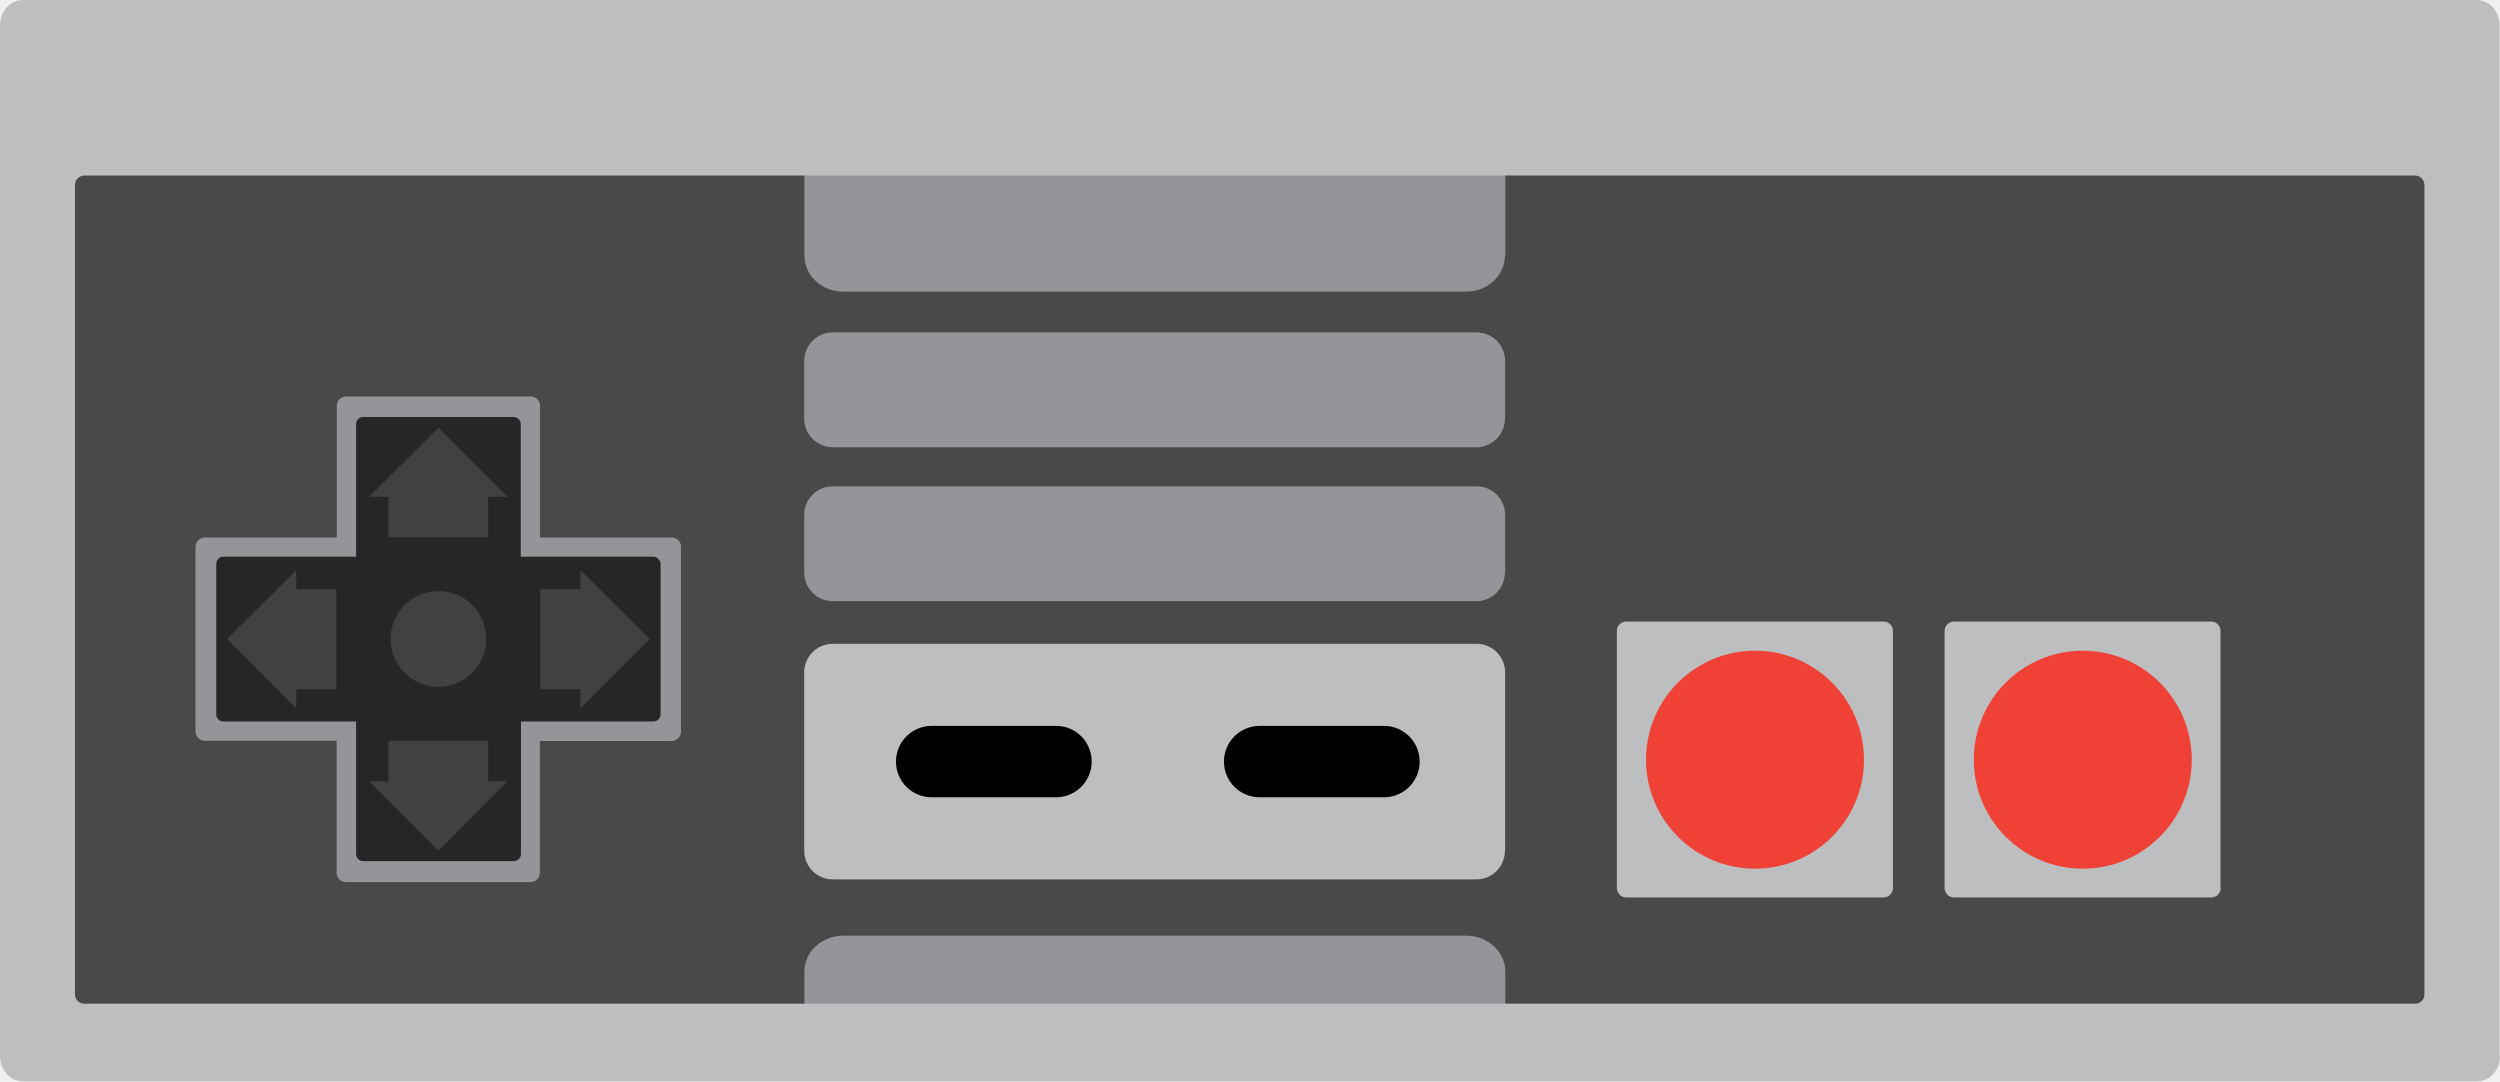
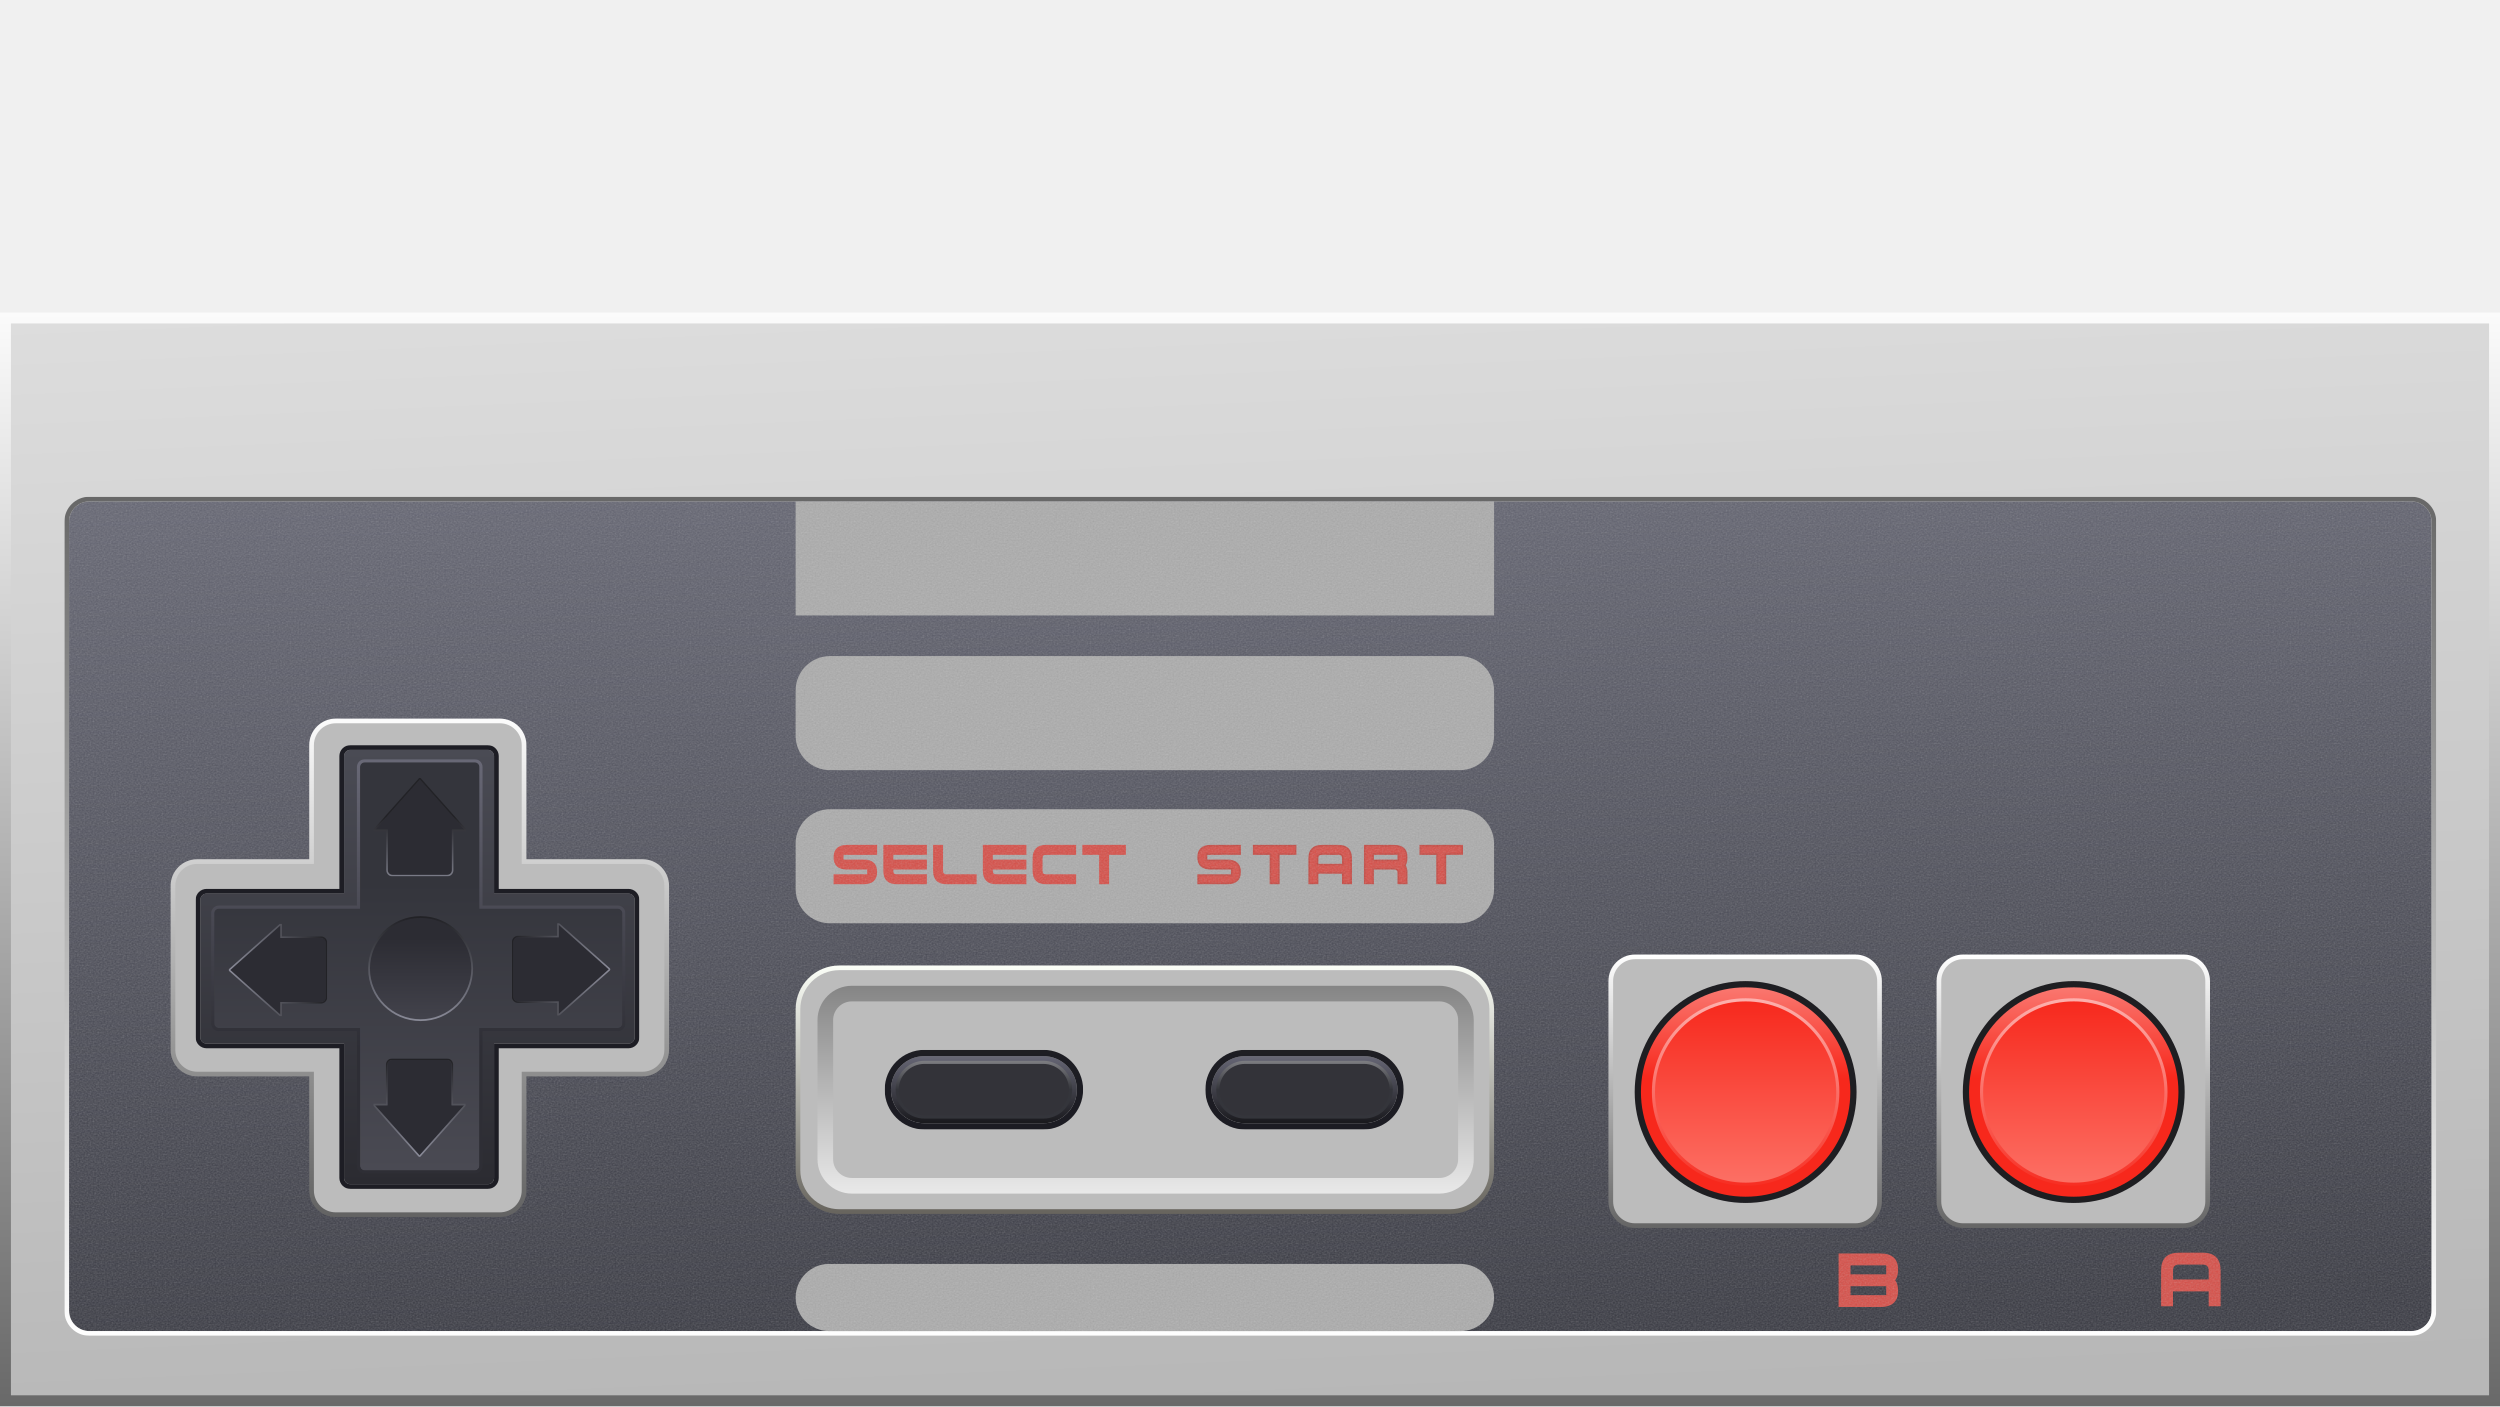
- <svg xmlns="http://www.w3.org/2000/svg" version="1.1" baseProfile="tiny" x="0px" y="0px" viewBox="0 163.4 1190.6 515.1" xml:space="preserve">
-   <rect x="30.4" y="241.6" fill="#494949" width="1128.8" height="404.6" />
-   <path fill="#939598" d="M319.9,419.4h-62.7v-62.7c0-2.5-2-4.5-4.5-4.5h-87.8c-2.5,0-4.5,2-4.5,4.5v62.7H97.6c-2.5,0-4.5,2-4.5,4.5  v87.8c0,2.5,2,4.5,4.5,4.5h62.7V579c0,2.5,2,4.5,4.5,4.5h87.8c2.5,0,4.5-2,4.5-4.5v-62.7h62.7c2.5,0,4.5-2,4.5-4.5v-87.8  C324.5,421.4,322.4,419.4,319.9,419.4z" />
-   <g>
-     <path fill="#BCBEC0" d="M901.5,586.3c0,2.5-2,4.5-4.5,4.5H774.5c-2.5,0-4.5-2-4.5-4.5V463.9c0-2.5,2-4.5,4.5-4.5H897   c2.5,0,4.5,2,4.5,4.5L901.5,586.3L901.5,586.3z" />
-     <circle id="B" fill="#EF4136" cx="835.8" cy="525.2" r="51.9" />
+ <svg xmlns="http://www.w3.org/2000/svg" xmlns:xlink="http://www.w3.org/1999/xlink" width="1600px" height="900px" viewBox="0 0 1600 900" version="1.1" style="background: #000000;">
+   <defs>
+     <filter id="noise">
+       <feTurbulence type="fractalNoise" baseFrequency="1" numOctaves="1" stitchTiles="stitch" />
+       <feColorMatrix type="saturate" values="0" />
+     </filter>
+     <linearGradient x1="39.137%" y1="-11.338%" x2="50%" y2="100%" id="linearGradient-1">
+       <stop stop-color="#E0E0E0" offset="0%" />
+       <stop stop-color="#B7B7B7" offset="100%" />
+     </linearGradient>
+     <linearGradient x1="50%" y1="0%" x2="50%" y2="100%" id="linearGradient-2">
+       <stop stop-color="#FBFBFB" offset="0%" />
+       <stop stop-color="#696969" offset="100%" />
+     </linearGradient>
+     <rect id="path-3" x="0" y="-8.94069672e-08" width="1600" height="700" />
+     <mask id="mask-4" maskContentUnits="userSpaceOnUse" maskUnits="objectBoundingBox" x="0" y="0" width="1600" height="700" fill="white">
+       <use xlink:href="#path-3" />
+     </mask>
+     <linearGradient x1="39.71%" y1="-20.189%" x2="50%" y2="100%" id="linearGradient-5">
+       <stop stop-color="#6A6B79" offset="0%" />
+       <stop stop-color="#35363F" offset="100%" />
+     </linearGradient>
+     <linearGradient x1="50%" y1="0%" x2="50%" y2="100%" id="linearGradient-6">
+       <stop stop-color="#686868" offset="0%" />
+       <stop stop-color="#FEFEFE" offset="100%" />
+     </linearGradient>
+     <rect id="path-7" x="44.2" y="120.9" width="1512" height="531" rx="13" />
+     <mask id="mask-8" maskContentUnits="userSpaceOnUse" maskUnits="objectBoundingBox" x="-3" y="-3" width="1518" height="537">
+       <rect x="41.2" y="117.9" width="1518" height="537" fill="white" />
+       <use xlink:href="#path-7" fill="black" />
+     </mask>
+     <linearGradient x1="50%" y1="0%" x2="50%" y2="100%" id="linearGradient-9">
+       <stop stop-color="#FCFCFC" offset="0%" />
+       <stop stop-color="#626262" offset="100%" />
+     </linearGradient>
+     <path d="M227.9,229.9 L302.19,229.9 C311.59,229.9 319.2,222.285 319.2,212.891 L319.2,107.909 C319.2,98.509 311.584,90.9 302.19,90.9 L227.9,90.9 L227.9,17.91 C227.9,8.51 220.285,0.9 210.891,0.9 L105.909,0.9 C96.509,0.9 88.9,8.516 88.9,17.91 L88.9,90.9 L17.21,90.9 C7.81,90.9 0.2,98.515 0.2,107.909 L0.2,212.891 C0.2,222.291 7.816,229.9 17.21,229.9 L88.9,229.9 L88.9,302.89 C88.9,312.29 96.515,319.9 105.909,319.9 L210.891,319.9 C220.291,319.9 227.9,312.284 227.9,302.89 L227.9,229.9 Z" id="path-10" />
+     <mask id="mask-11" maskContentUnits="userSpaceOnUse" maskUnits="objectBoundingBox" x="0" y="0" width="319" height="319" fill="white">
+       <use xlink:href="#path-10" />
+     </mask>
+     <linearGradient x1="50%" y1="0%" x2="50%" y2="100%" id="linearGradient-12">
+       <stop stop-color="#4A4B54" offset="0%" />
+       <stop stop-color="#2B2B31" offset="100%" />
+     </linearGradient>
+     <path d="M111.2,112.9 L23.197,112.9 C20.993,112.9 19.2,114.692 19.2,116.903 L19.2,204.897 C19.2,207.11 20.989,208.9 23.197,208.9 L111.2,208.9 L111.2,294.903 C111.2,297.107 112.992,298.9 115.203,298.9 L203.197,298.9 C205.41,298.9 207.2,297.111 207.2,294.903 L207.2,208.9 L293.203,208.9 C295.407,208.9 297.2,207.108 297.2,204.897 L297.2,116.903 C297.2,114.69 295.411,112.9 293.203,112.9 L207.2,112.9 L207.2,24.897 C207.2,22.693 205.408,20.9 203.197,20.9 L115.203,20.9 C112.99,20.9 111.2,22.689 111.2,24.897 L111.2,112.9 Z" id="path-13" />
+     <mask id="mask-14" maskContentUnits="userSpaceOnUse" maskUnits="objectBoundingBox" x="-3" y="-3" width="284" height="284">
+       <rect x="16.2" y="17.9" width="284" height="284" fill="white" />
+       <use xlink:href="#path-13" fill="black" />
+     </mask>
+     <linearGradient x1="50%" y1="29.264%" x2="50%" y2="100%" id="linearGradient-15">
+       <stop stop-color="#34353C" offset="0%" />
+       <stop stop-color="#4A4A53" offset="100%" />
+     </linearGradient>
+     <linearGradient x1="50%" y1="-22.522%" x2="50%" y2="70.005%" id="linearGradient-16">
+       <stop stop-color="#7A7A8A" offset="0%" />
+       <stop stop-color="#2E2E35" offset="100%" />
+     </linearGradient>
+     <path d="M121.43,122.54 L31.101,122.54 C29.443,122.54 28.1,123.881 28.1,125.535 L28.1,195.943 C28.1,197.596 29.444,198.938 31.101,198.938 L121.43,198.938 L121.43,287.099 C121.43,288.757 122.771,290.1 124.425,290.1 L194.833,290.1 C196.486,290.1 197.828,288.756 197.828,287.099 L197.828,198.938 L286.299,198.938 C287.957,198.938 289.3,197.597 289.3,195.943 L289.3,125.535 C289.3,123.882 287.956,122.54 286.299,122.54 L197.828,122.54 L197.828,31.901 C197.828,30.243 196.488,28.9 194.833,28.9 L124.425,28.9 C122.772,28.9 121.43,30.244 121.43,31.901 L121.43,122.54 Z" id="path-17" />
+     <mask id="mask-18" maskContentUnits="userSpaceOnUse" maskUnits="objectBoundingBox" x="-2" y="-2" width="265.2" height="265.2">
+       <rect x="26.1" y="26.9" width="265.2" height="265.2" fill="white" />
+       <use xlink:href="#path-17" fill="black" />
+     </mask>
+     <linearGradient x1="50%" y1="171.941%" x2="50%" y2="20.467%" id="linearGradient-19">
+       <stop stop-color="#575762" offset="0%" />
+       <stop stop-color="#2C2C33" offset="100%" />
+     </linearGradient>
+     <linearGradient x1="50%" y1="0%" x2="50%" y2="100%" id="linearGradient-20">
+       <stop stop-color="#222226" offset="0%" />
+       <stop stop-color="#898A97" offset="100%" />
+     </linearGradient>
+     <path d="M8,29 L7.10542736e-15,29 L28.5,61 L57,29 L49,29 L49,3.001 C49,1.352 47.658,0 46.002,0 L10.998,0 C9.341,0 8,1.343 8,3.001 L8,29 Z" id="path-21" />
+     <mask id="mask-22" maskContentUnits="userSpaceOnUse" maskUnits="objectBoundingBox" x="-1" y="-1" width="59" height="63">
+       <rect x="-1" y="-1" width="59" height="63" fill="white" />
+       <use xlink:href="#path-21" fill="black" />
+     </mask>
+     <path d="M8,29 L7.10542736e-15,29 L28.5,61 L57,29 L49,29 L49,3.001 C49,1.352 47.658,0 46.002,0 L10.998,0 C9.341,0 8,1.343 8,3.001 L8,29 Z" id="path-23" />
+     <mask id="mask-24" maskContentUnits="userSpaceOnUse" maskUnits="objectBoundingBox" x="-1" y="-1" width="59" height="63">
+       <rect x="-1" y="-1" width="59" height="63" fill="white" />
+       <use xlink:href="#path-23" fill="black" />
+     </mask>
+     <path d="M8,29 L7.10542736e-15,29 L28.5,61 L57,29 L49,29 L49,3.001 C49,1.352 47.658,0 46.002,0 L10.998,0 C9.341,0 8,1.343 8,3.001 L8,29 Z" id="path-25" />
+     <mask id="mask-26" maskContentUnits="userSpaceOnUse" maskUnits="objectBoundingBox" x="-1" y="-1" width="59" height="63">
+       <rect x="-1" y="-1" width="59" height="63" fill="white" />
+       <use xlink:href="#path-25" fill="black" />
+     </mask>
+     <linearGradient x1="43.947%" y1="60.682%" x2="43.947%" y2="-11.812%" id="linearGradient-27">
+       <stop stop-color="#222226" offset="0%" />
+       <stop stop-color="#898A97" offset="100%" />
+     </linearGradient>
+     <path d="M8,29 L7.10542736e-15,29 L28.5,61 L57,29 L49,29 L49,3.001 C49,1.352 47.658,0 46.002,0 L10.998,0 C9.341,0 8,1.343 8,3.001 L8,29 Z" id="path-28" />
+     <mask id="mask-29" maskContentUnits="userSpaceOnUse" maskUnits="objectBoundingBox" x="-1" y="-1" width="59" height="63">
+       <rect x="-1" y="-1" width="59" height="63" fill="white" />
+       <use xlink:href="#path-28" fill="black" />
+     </mask>
+     <linearGradient x1="50%" y1="0%" x2="50%" y2="100%" id="linearGradient-30">
+       <stop stop-color="#FBFEF7" offset="0%" />
+       <stop stop-color="#67645D" offset="100%" />
+     </linearGradient>
+     <rect id="path-31" x="0.2" y="0.9" width="447" height="159" rx="28" />
+     <mask id="mask-32" maskContentUnits="userSpaceOnUse" maskUnits="objectBoundingBox" x="0" y="0" width="447" height="159" fill="white">
+       <use xlink:href="#path-31" />
+     </mask>
+     <linearGradient x1="56.18%" y1="100%" x2="56.18%" y2="0%" id="linearGradient-33">
+       <stop stop-color="#E9E9E9" offset="0%" />
+       <stop stop-color="#858585" offset="100%" />
+     </linearGradient>
+     <rect id="path-34" x="14.2" y="13.9" width="420" height="133" rx="22" />
+     <mask id="mask-35" maskContentUnits="userSpaceOnUse" maskUnits="objectBoundingBox" x="0" y="0" width="420" height="133" fill="white">
+       <use xlink:href="#path-34" />
+     </mask>
+     <linearGradient x1="50%" y1="-30.656%" x2="50%" y2="100%" id="linearGradient-36">
+       <stop stop-color="#7E7E90" offset="0%" />
+       <stop stop-color="#19191D" offset="100%" />
+     </linearGradient>
+     <linearGradient x1="50%" y1="-21.451%" x2="50%" y2="50%" id="linearGradient-37">
+       <stop stop-color="#1E1E23" offset="0%" />
+       <stop stop-color="#1C1C23" offset="100%" />
+     </linearGradient>
+     <rect id="path-38" x="0" y="0" width="119" height="43" rx="21.5" />
+     <mask id="mask-39" maskContentUnits="userSpaceOnUse" maskUnits="objectBoundingBox" x="-4" y="-4" width="127" height="51">
+       <rect x="-4" y="-4" width="127" height="51" fill="white" />
+       <use xlink:href="#path-38" fill="black" />
+     </mask>
+     <linearGradient x1="50%" y1="-88.775%" x2="50%" y2="50%" id="linearGradient-40">
+       <stop stop-color="#FFFFFF" offset="0%" />
+       <stop stop-color="#34353B" offset="100%" />
+     </linearGradient>
+     <rect id="path-41" x="3" y="3" width="113" height="37" rx="18.5" />
+     <mask id="mask-42" maskContentUnits="userSpaceOnUse" maskUnits="objectBoundingBox" x="0" y="0" width="113" height="37" fill="white">
+       <use xlink:href="#path-41" />
+     </mask>
+     <rect id="path-43" x="0" y="0" width="119" height="43" rx="21.5" />
+     <mask id="mask-44" maskContentUnits="userSpaceOnUse" maskUnits="objectBoundingBox" x="-4" y="-4" width="127" height="51">
+       <rect x="-4" y="-4" width="127" height="51" fill="white" />
+       <use xlink:href="#path-43" fill="black" />
+     </mask>
+     <rect id="path-45" x="3" y="3" width="113" height="37" rx="18.5" />
+     <mask id="mask-46" maskContentUnits="userSpaceOnUse" maskUnits="objectBoundingBox" x="0" y="0" width="113" height="37" fill="white">
+       <use xlink:href="#path-45" />
+     </mask>
+     <linearGradient x1="50%" y1="0%" x2="50%" y2="100%" id="linearGradient-47">
+       <stop stop-color="#FFFFFF" offset="0%" />
+       <stop stop-color="#656565" offset="100%" />
+     </linearGradient>
+     <rect id="path-48" x="0.4" y="0.9" width="175" height="175" rx="17" />
+     <mask id="mask-49" maskContentUnits="userSpaceOnUse" maskUnits="objectBoundingBox" x="0" y="0" width="175" height="175" fill="white">
+       <use xlink:href="#path-48" />
+     </mask>
+     <linearGradient x1="50%" y1="-70.204%" x2="50%" y2="43.554%" id="linearGradient-50">
+       <stop stop-color="#FFFFFF" offset="0%" />
+       <stop stop-color="#F7281C" offset="100%" />
+     </linearGradient>
+     <linearGradient x1="50%" y1="147.745%" x2="50%" y2="0%" id="linearGradient-51">
+       <stop stop-color="#FF9388" offset="0%" />
+       <stop stop-color="#F7281C" offset="100%" />
+     </linearGradient>
+     <linearGradient x1="50%" y1="100%" x2="50%" y2="-34.549%" id="linearGradient-52">
+       <stop stop-color="#F72E22" offset="0%" />
+       <stop stop-color="#FFDDDD" offset="100%" />
+     </linearGradient>
+     <circle id="path-53" cx="88.2" cy="88.9" r="60" />
+     <mask id="mask-54" maskContentUnits="userSpaceOnUse" maskUnits="objectBoundingBox" x="0" y="0" width="120" height="120" fill="white">
+       <use xlink:href="#path-53" />
+     </mask>
+     <rect id="path-55" x="0.4" y="0.9" width="175" height="175" rx="17" />
+     <mask id="mask-56" maskContentUnits="userSpaceOnUse" maskUnits="objectBoundingBox" x="0" y="0" width="175" height="175" fill="white">
+       <use xlink:href="#path-55" />
+     </mask>
+     <circle id="path-57" cx="88.2" cy="88.9" r="60" />
+     <mask id="mask-58" maskContentUnits="userSpaceOnUse" maskUnits="objectBoundingBox" x="0" y="0" width="120" height="120" fill="white">
+       <use xlink:href="#path-57" />
+     </mask>
+     <pattern id="pattern-9" width="256" height="256" x="0" y="0" patternUnits="userSpaceOnUse">
+       <rect width="256" height="256" filter="url(#noise)" />
+     </pattern>
+   </defs>
+   <g id="Page-1" stroke="none" stroke-width="1" fill="none" fill-rule="evenodd">
+     <g id="Artboard">
+       <g id="Background" transform="translate(0, 200)">
+         <use id="Light-Grey" stroke="url(#linearGradient-2)" mask="url(#mask-4)" stroke-width="14" fill="url(#linearGradient-1)" xlink:href="#path-3" />
+         <g id="Dark-Grey">
+           <use fill="url(#linearGradient-5)" fill-rule="evenodd" xlink:href="#path-7" />
+           <use stroke="url(#linearGradient-6)" mask="url(#mask-8)" stroke-width="6" xlink:href="#path-7" />
+         </g>
+       </g>
+       <g id="Graphics" transform="translate(44, 320)">
+         <rect id="Rectangle" fill="#ABABAB" x="465.2" y="488.9" width="447" height="43" rx="21.5" />
+         <rect id="Rectangle" fill="#ABABAB" x="465.2" y="197.9" width="447" height="73" rx="22" />
+         <rect id="Rectangle" fill="#ABABAB" x="465.2" y="99.9" width="447" height="73" rx="22" />
+         <rect id="Rectangle" fill="#ABABAB" x="465.2" y="0.9" width="447" height="73" />
+         <path d="M490,245.4 L508.799,245.4 C514.17,245.4 516.855,242.938 516.855,238.015 C516.855,233.091 514.17,230.629 508.799,230.629 L495.371,230.629 L495.371,226.601 L516.855,226.601 L516.855,221.23 L498.057,221.23 C492.686,221.23 490,223.728 490,228.723 C490,233.575 492.686,236.001 498.057,236.001 L511.484,236.001 L511.484,240.029 L490,240.029 L490,245.4 Z M548.696,245.4 L529.898,245.4 C524.527,245.4 521.841,242.714 521.841,237.343 L521.841,221.23 L548.696,221.23 L548.696,226.601 L527.212,226.601 L527.212,230.629 L548.696,230.629 L548.696,236.001 L527.212,236.001 L527.212,237.343 C527.212,239.134 528.107,240.029 529.898,240.029 L548.696,240.029 L548.696,245.4 Z M553.682,221.23 L553.682,237.343 C553.682,242.714 556.368,245.4 561.739,245.4 L580.538,245.4 L580.538,240.029 L561.739,240.029 C559.948,240.029 559.053,239.134 559.053,237.343 L559.053,221.23 L553.682,221.23 Z M612.379,245.4 L593.58,245.4 C588.209,245.4 585.523,242.714 585.523,237.343 L585.523,221.23 L612.379,221.23 L612.379,226.601 L590.894,226.601 L590.894,230.629 L612.379,230.629 L612.379,236.001 L590.894,236.001 L590.894,237.343 C590.894,239.134 591.789,240.029 593.58,240.029 L612.379,240.029 L612.379,245.4 Z M644.22,245.4 L625.421,245.4 C620.05,245.4 617.364,242.714 617.364,237.343 L617.364,229.287 C617.364,223.916 620.05,221.23 625.421,221.23 L644.22,221.23 L644.22,226.601 L625.421,226.601 C623.63,226.601 622.735,227.496 622.735,229.287 L622.735,237.343 C622.735,239.134 623.63,240.029 625.421,240.029 L644.22,240.029 L644.22,245.4 Z M649.205,221.23 L676.061,221.23 L676.061,226.601 L665.318,226.601 L665.318,245.4 L659.947,245.4 L659.947,226.601 L649.205,226.601 L649.205,221.23 Z" id="SELECT" stroke="#D74C45" fill="#D74C45" />
+         <path d="M722.8,245.4 L741.599,245.4 C746.97,245.4 749.655,242.938 749.655,238.015 C749.655,233.091 746.97,230.629 741.599,230.629 L728.171,230.629 L728.171,226.601 L749.655,226.601 L749.655,221.23 L730.857,221.23 C725.486,221.23 722.8,223.728 722.8,228.723 C722.8,233.575 725.486,236.001 730.857,236.001 L744.284,236.001 L744.284,240.029 L722.8,240.029 L722.8,245.4 Z M758.341,221.23 L785.196,221.23 L785.196,226.601 L774.454,226.601 L774.454,245.4 L769.083,245.4 L769.083,226.601 L758.341,226.601 L758.341,221.23 Z M815.366,233.315 L815.366,229.287 C815.366,227.496 814.471,226.601 812.681,226.601 L801.939,226.601 C800.148,226.601 799.253,227.496 799.253,229.287 L799.253,233.315 L815.366,233.315 Z M799.253,238.686 L799.253,245.4 L793.882,245.4 L793.882,229.287 C793.882,223.916 796.568,221.23 801.939,221.23 L812.681,221.23 C818.052,221.23 820.737,223.916 820.737,229.287 L820.737,245.4 L815.366,245.4 L815.366,238.686 L799.253,238.686 Z M834.794,230.629 L850.907,230.629 L850.907,226.601 L834.794,226.601 L834.794,230.629 Z M834.794,236.001 L834.794,245.4 L829.423,245.4 L829.423,221.23 L848.222,221.23 C853.593,221.23 856.279,223.683 856.279,228.588 C856.279,230.916 855.894,232.626 855.124,233.718 C855.894,234.989 856.279,236.645 856.279,238.686 L856.279,245.4 L850.907,245.4 L850.907,238.686 C850.907,236.896 850.012,236.001 848.222,236.001 L834.794,236.001 Z M864.964,221.23 L891.82,221.23 L891.82,226.601 L881.077,226.601 L881.077,245.4 L875.706,245.4 L875.706,226.601 L864.964,226.601 L864.964,221.23 Z" id="START" stroke="#C6463F" fill="#D74C45" />
+         <path d="M1140.317,495.553 L1163.169,495.553 L1163.169,489.84 L1140.317,489.84 L1140.317,495.553 Z M1140.317,508.883 L1163.169,508.883 L1163.169,503.17 L1140.317,503.17 L1140.317,508.883 Z M1132.7,516.5 L1132.7,482.223 L1159.36,482.223 C1166.977,482.223 1170.786,485.676 1170.786,492.582 C1170.786,495.4 1170.177,497.66 1168.958,499.361 C1170.177,501.037 1170.786,503.284 1170.786,506.103 C1170.786,513.034 1166.977,516.5 1159.36,516.5 L1132.7,516.5 Z" id="B" fill="#D74C45" />
+         <path d="M1369.569,498.861 L1369.569,493.148 C1369.569,490.609 1368.299,489.34 1365.76,489.34 L1350.526,489.34 C1347.987,489.34 1346.717,490.609 1346.717,493.148 L1346.717,498.861 L1369.569,498.861 Z M1346.717,506.479 L1346.717,516 L1339.1,516 L1339.1,493.148 C1339.1,485.531 1342.909,481.723 1350.526,481.723 L1365.76,481.723 C1373.377,481.723 1377.186,485.531 1377.186,493.148 L1377.186,516 L1369.569,516 L1369.569,506.479 L1346.717,506.479 Z" id="A" fill="#D74C45" />
+         <rect id="Noise-texture" fill-opacity="0.3" fill="url(#pattern-9)" x="0.2" y="0.9" width="1512" height="531" rx="13" />
+       </g>
+       <g id="Thumbpad" transform="translate(109, 459)">
+         <use id="Combined-Shape" stroke="url(#linearGradient-9)" mask="url(#mask-11)" stroke-width="6" fill="#BCBCBC" xlink:href="#path-10" />
+         <g id="Combined-Shape">
+           <use fill="url(#linearGradient-12)" fill-rule="evenodd" xlink:href="#path-13" />
+           <use stroke="#1D1D24" mask="url(#mask-14)" stroke-width="6" xlink:href="#path-13" />
+         </g>
+         <g id="Combined-Shape">
+           <use fill="url(#linearGradient-15)" fill-rule="evenodd" xlink:href="#path-17" />
+           <use stroke="url(#linearGradient-16)" mask="url(#mask-18)" stroke-width="4" xlink:href="#path-17" />
+         </g>
+         <g id="Indentations" transform="translate(38, 39)">
+           <g id="Center-circle" transform="translate(89, 88)" stroke="url(#linearGradient-20)" stroke-width="1.15" fill="url(#linearGradient-19)">
+             <circle id="Oval-2" cx="33.2" cy="33.9" r="33" />
+           </g>
+           <g data-button="DOWN" id="Bottom-arrow" transform="translate(93, 180.4)">
+             <g id="Combined-Shape">
+               <use fill="#2C2C33" fill-rule="evenodd" xlink:href="#path-21" />
+               <use stroke="url(#linearGradient-20)" mask="url(#mask-22)" stroke-width="2" xlink:href="#path-21" />
+             </g>
+           </g>
+           <g data-button="LEFT" id="Left-arrow" transform="translate(30.9, 122.8) rotate(90) translate(-30.9, -122.8) translate(2.4, 92.3)">
+             <g id="Combined-Shape">
+               <use fill="#2C2C33" fill-rule="evenodd" xlink:href="#path-23" />
+               <use stroke="url(#linearGradient-20)" mask="url(#mask-24)" stroke-width="2" xlink:href="#path-23" />
+             </g>
+           </g>
+           <g data-button="RIGHT" id="Right-arrow" transform="translate(212.1, 122.4) scale(-1, 1) rotate(90) translate(-212.1, -122.4) translate(183.6, 91.9)">
+             <g id="Combined-Shape">
+               <use fill="#2C2C33" fill-rule="evenodd" xlink:href="#path-25" />
+               <use stroke="url(#linearGradient-20)" mask="url(#mask-26)" stroke-width="2" xlink:href="#path-25" />
+             </g>
+           </g>
+           <g data-button="UP" id="Top-arrow" transform="translate(121.7, 31.4) rotate(180) translate(-121.7, -31.4) translate(93.2, 0.9)">
+             <g id="Combined-Shape">
+               <use fill="#2C2C33" fill-rule="evenodd" xlink:href="#path-28" />
+               <use stroke="url(#linearGradient-27)" mask="url(#mask-29)" stroke-width="2" xlink:href="#path-28" />
+             </g>
+           </g>
+         </g>
+       </g>
+       <g id="Shroud" transform="translate(509, 617)" fill="#BCBCBC">
+         <use id="Rectangle" stroke="url(#linearGradient-30)" mask="url(#mask-32)" stroke-width="6" xlink:href="#path-31" />
+         <use id="Rectangle" stroke="url(#linearGradient-33)" mask="url(#mask-35)" stroke-width="20" xlink:href="#path-34" />
+       </g>
+       <g data-button="START" id="Start-Button" transform="translate(775.4, 675.9)">
+         <g id="Rectangle">
+           <use fill="url(#linearGradient-36)" fill-rule="evenodd" xlink:href="#path-38" />
+           <use stroke="url(#linearGradient-37)" mask="url(#mask-39)" stroke-width="8" xlink:href="#path-38" />
+         </g>
+         <use id="Rectangle" stroke="url(#linearGradient-40)" mask="url(#mask-42)" stroke-width="4" fill="#333339" xlink:href="#path-41" />
+       </g>
+       <g data-button="SELECT" id="Select-Button" transform="translate(570.2, 675.9)">
+         <g id="Rectangle">
+           <use fill="url(#linearGradient-36)" fill-rule="evenodd" xlink:href="#path-43" />
+           <use stroke="url(#linearGradient-37)" mask="url(#mask-44)" stroke-width="8" xlink:href="#path-43" />
+         </g>
+         <use id="Rectangle" stroke="url(#linearGradient-40)" mask="url(#mask-46)" stroke-width="4" fill="#333339" xlink:href="#path-45" />
+       </g>
+       <g data-button="B" id="B-Button" transform="translate(1029, 610)">
+         <use id="Rectangle" stroke="url(#linearGradient-47)" mask="url(#mask-49)" stroke-width="6" fill="#BCBCBC" xlink:href="#path-48" />
+         <circle id="Oval" stroke="#1E1E22" stroke-width="4" fill="url(#linearGradient-50)" cx="88.2" cy="88.9" r="69" />
+         <use id="Oval" stroke="url(#linearGradient-52)" mask="url(#mask-54)" stroke-width="4" fill="url(#linearGradient-51)" xlink:href="#path-53" />
+       </g>
+       <g data-button="A" id="A-Button" transform="translate(1239, 610)">
+         <use id="Rectangle" stroke="url(#linearGradient-47)" mask="url(#mask-56)" stroke-width="6" fill="#BCBCBC" xlink:href="#path-55" />
+         <circle id="Oval" stroke="#1E1E21" stroke-width="4" fill="url(#linearGradient-50)" cx="88.2" cy="88.9" r="69" />
+         <use id="Oval" stroke="url(#linearGradient-52)" mask="url(#mask-58)" stroke-width="4" fill="url(#linearGradient-51)" xlink:href="#path-57" />
+       </g>
+     </g>
  </g>
-   <g>
-     <path fill="#BCBEC0" d="M1057.6,586.3c0,2.5-2,4.5-4.5,4.5H930.6c-2.5,0-4.5-2-4.5-4.5V463.9c0-2.5,2-4.5,4.5-4.5h122.4   c2.5,0,4.5,2,4.5,4.5V586.3z" />
-     <circle id="A" fill="#EF4136" cx="991.9" cy="525.2" r="51.9" />
-   </g>
-   <path fill="#262626" d="M311.1,428.5H248v-63.1c0-1.9-1.5-3.4-3.4-3.4H173c-1.9,0-3.4,1.5-3.4,3.4v63.1h-63.2  c-1.9,0-3.4,1.5-3.4,3.4v71.7c0,1.9,1.5,3.4,3.4,3.4h63.2v63.1c0,1.9,1.5,3.4,3.4,3.4h71.7c1.9,0,3.4-1.5,3.4-3.4V507h63.1  c1.9,0,3.4-1.5,3.4-3.4v-71.7C314.5,430.1,312.9,428.5,311.1,428.5z" />
-   <polygon id="LEFT" fill="#414042" points="160.2,444 141.1,444 141.1,434.9 108.1,467.7 141.1,500.8 141.1,491.6 160.2,491.6 " />
-   <polygon id="RIGHT" fill="#414042" points="257.3,491.6 276.4,491.6 276.4,500.8 309.4,467.7 276.4,434.9 276.4,444 257.3,444 " />
-   <polygon id="UP" fill="#414042" points="232.5,419.2 232.5,400 241.7,400 208.8,367.1 175.8,400 185,400 185,419.2 " />
-   <polygon id="DOWN" fill="#414042" points="185,516.2 185,535.5 175.8,535.5 208.8,568.5 241.7,535.5 232.5,535.5 232.5,516.2 " />
-   <circle fill="#414042" cx="208.8" cy="467.7" r="22.8" />
-   <rect x="354.5" y="246.8" fill="none" width="385.3" height="394.6" />
-   <path fill="#939598" d="M716.7,285.2c0,9.4-8.3,17.1-18.5,17.1H401.6c-10.2,0-18.5-7.7-18.5-17.1V237c0-9.4,8.3-17.1,18.5-17.1  h296.8c10.2,0,18.5,7.7,18.5,17.1v48.2H716.7z" />
-   <rect x="354.5" y="246.8" fill="none" width="385.3" height="394.6" />
-   <rect x="354.5" y="246.8" fill="none" width="385.3" height="394.6" />
-   <path fill="#939598" d="M716.7,362.8c0,7.5-6.1,13.6-13.6,13.6H396.6c-7.5,0-13.6-6.1-13.6-13.6v-27.5c0-7.5,6.1-13.6,13.6-13.6  h306.6c7.5,0,13.6,6.1,13.6,13.6V362.8z" />
-   <rect x="354.5" y="246.8" fill="none" width="385.3" height="394.6" />
-   <path fill="#939598" d="M716.7,436.1c0,7.5-6.1,13.6-13.6,13.6H396.6c-7.5,0-13.6-6.1-13.6-13.6v-27.5c0-7.5,6.1-13.6,13.6-13.6  h306.6c7.5,0,13.6,6.1,13.6,13.6V436.1z" />
-   <path fill="#BCBEC0" d="M716.7,568.6c0,7.5-6.1,13.6-13.6,13.6H396.6c-7.5,0-13.6-6.1-13.6-13.6v-85c0-7.5,6.1-13.6,13.6-13.6h306.6  c7.5,0,13.6,6.1,13.6,13.6V568.6z" />
-   <path id="SELECT" d="M519.9,526.1c0,9.4-7.6,17-17,17h-59.2c-9.4,0-17-7.6-17-17l0,0c0-9.4,7.6-17,17-17H503  C512.4,509.1,519.9,516.7,519.9,526.1L519.9,526.1z" />
-   <path id="START" d="M676.1,526.1c0,9.4-7.6,17-17,17h-59.2c-9.4,0-17-7.6-17-17l0,0c0-9.4,7.6-17,17-17h59.2  C668.5,509.1,676.1,516.7,676.1,526.1L676.1,526.1z" />
-   <path fill="#939598" d="M716.9,659.2v-33.1c0-9.4-8.4-17.1-18.5-17.1H401.6c-10.3,0-18.5,7.7-18.5,17.1v33.1H716.9z" />
-   <path fill="#BCBEC0" d="M1190.4,666.3V175.6c0-6.8-4.9-12.2-10.9-12.2H10.9c-6,0-10.9,5.4-10.9,12.2v490.6c0,6.8,4.9,12.2,10.9,12.2  h1168.8c6,0,10.9-5.4,10.9-12.2H1190.4z M1150.2,641.4H40.2c-2.5,0-4.5-2-4.5-4.5V251.5c0-2.5,2-4.5,4.5-4.5h1109.9  c2.5,0,4.5,2,4.5,4.5v385.4l0,0C1154.7,639.4,1152.7,641.4,1150.2,641.4z" />
</svg>
